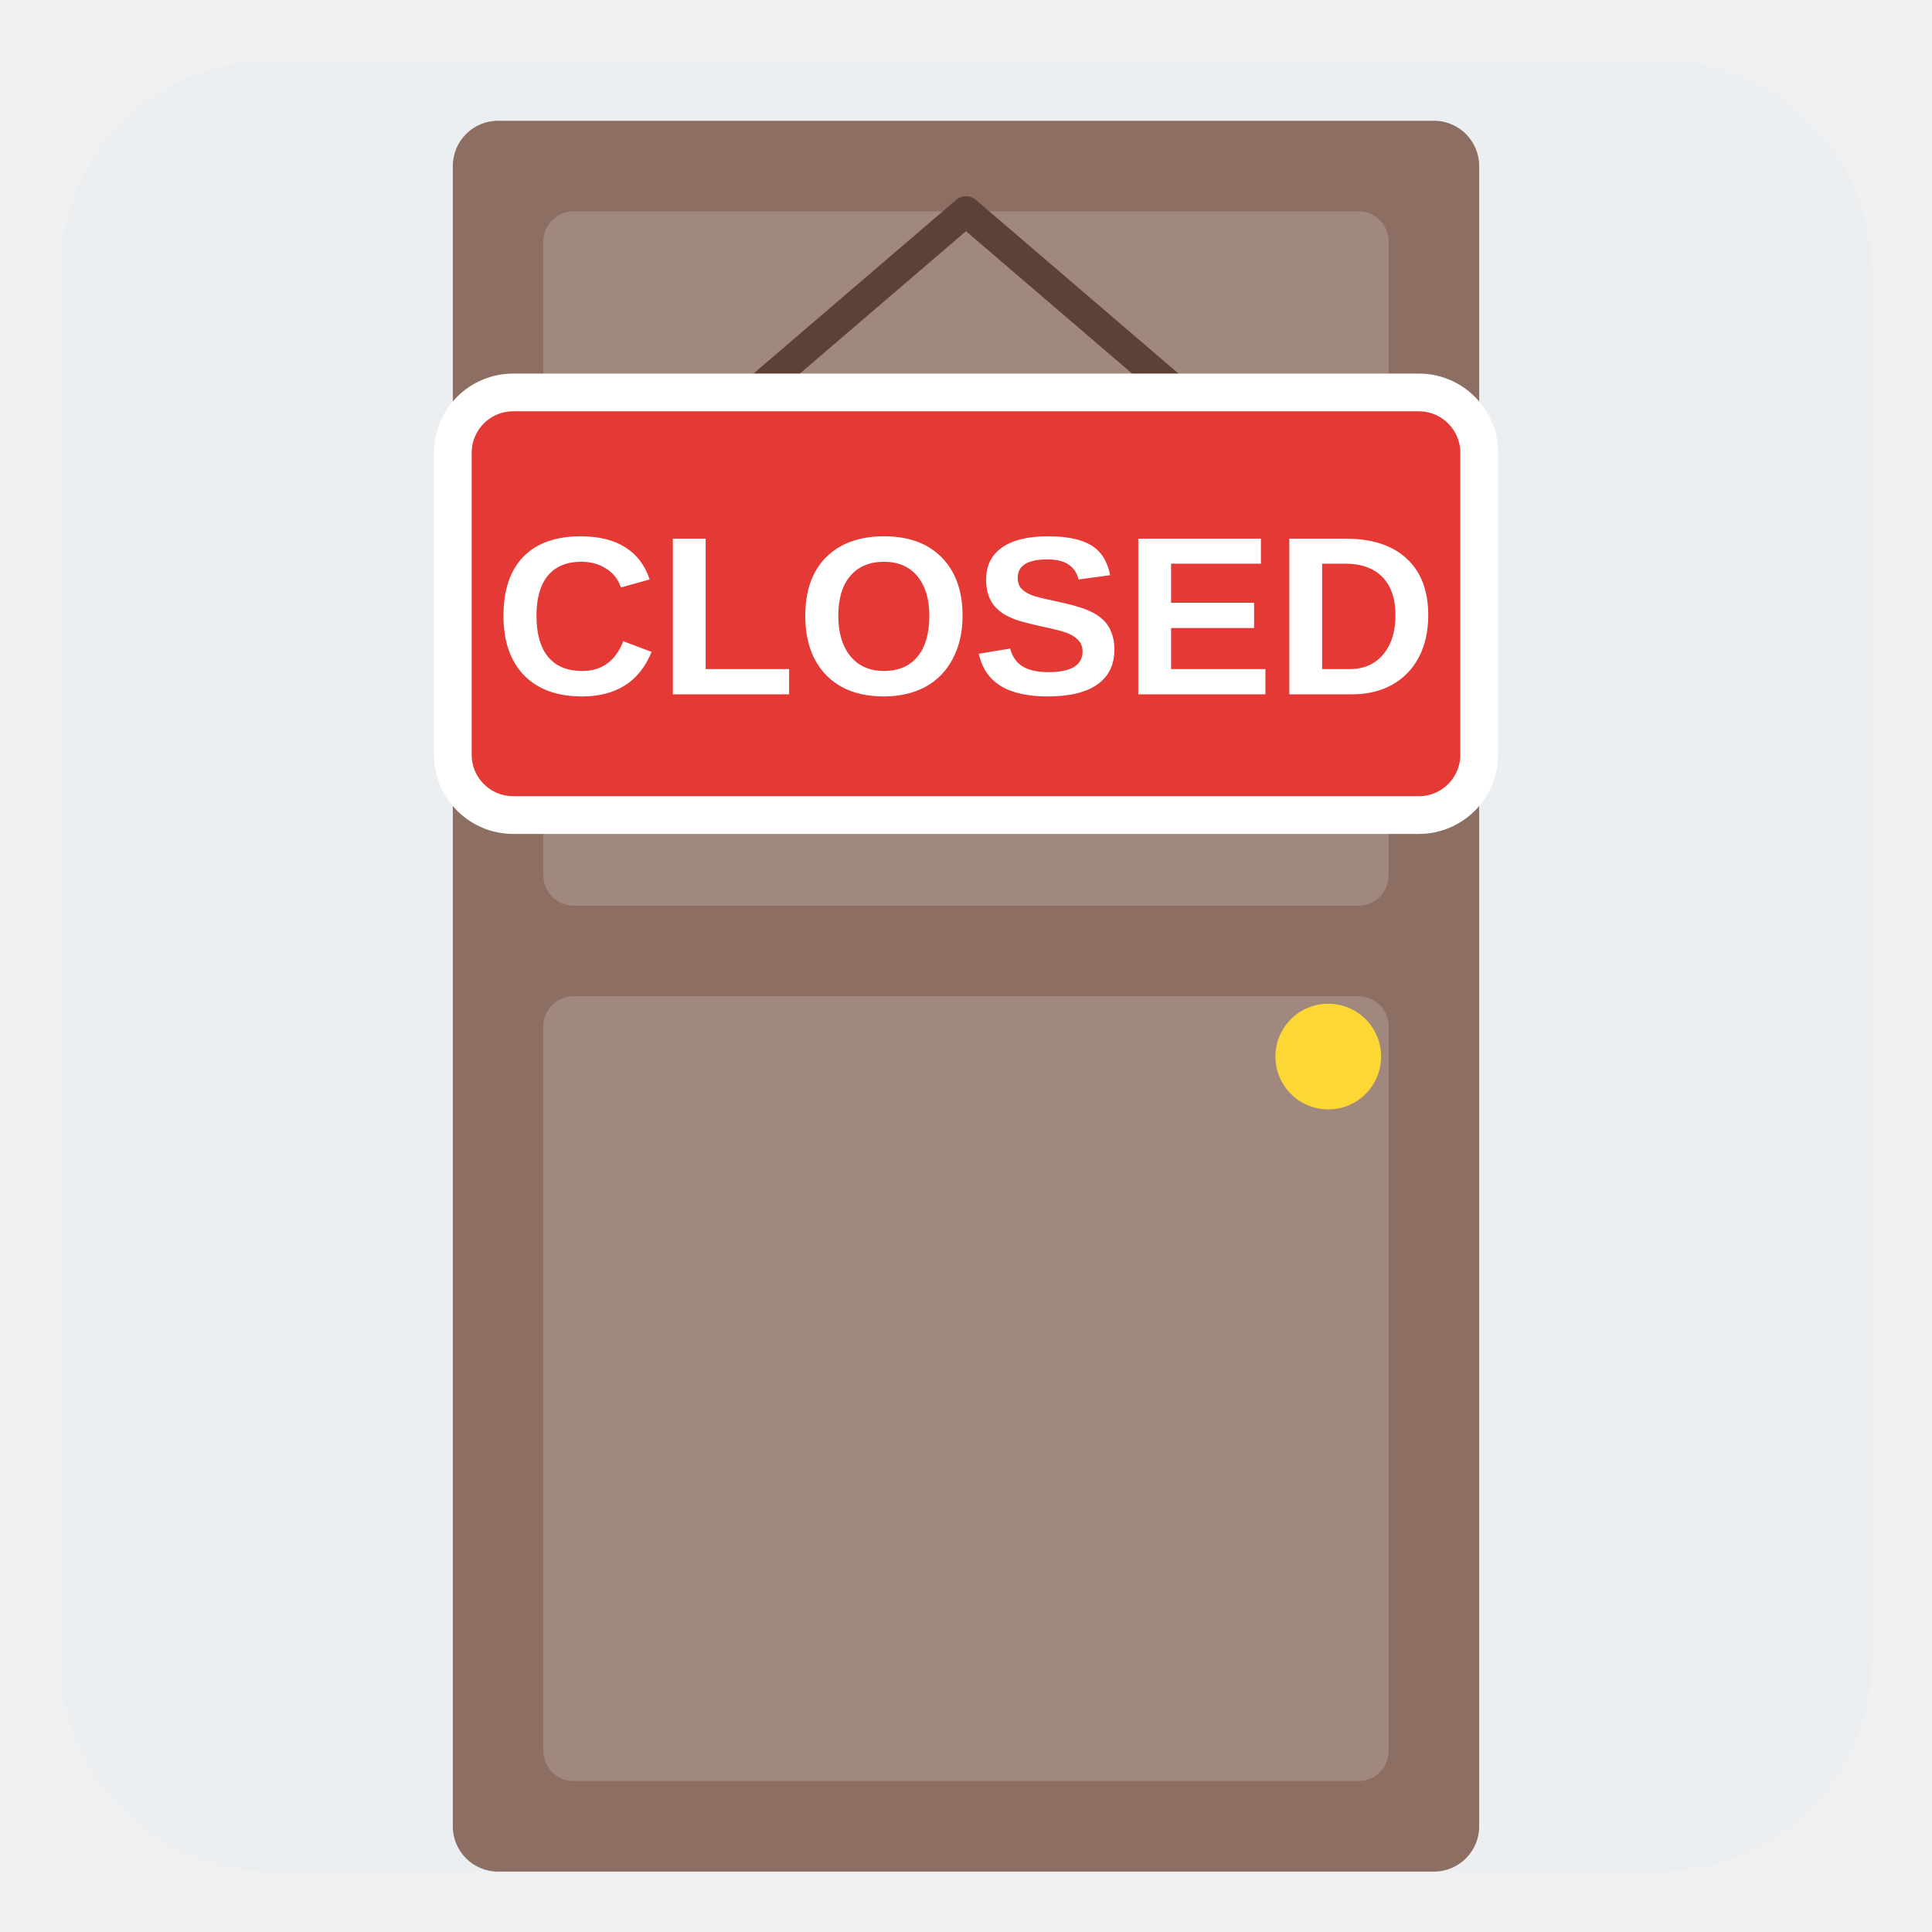
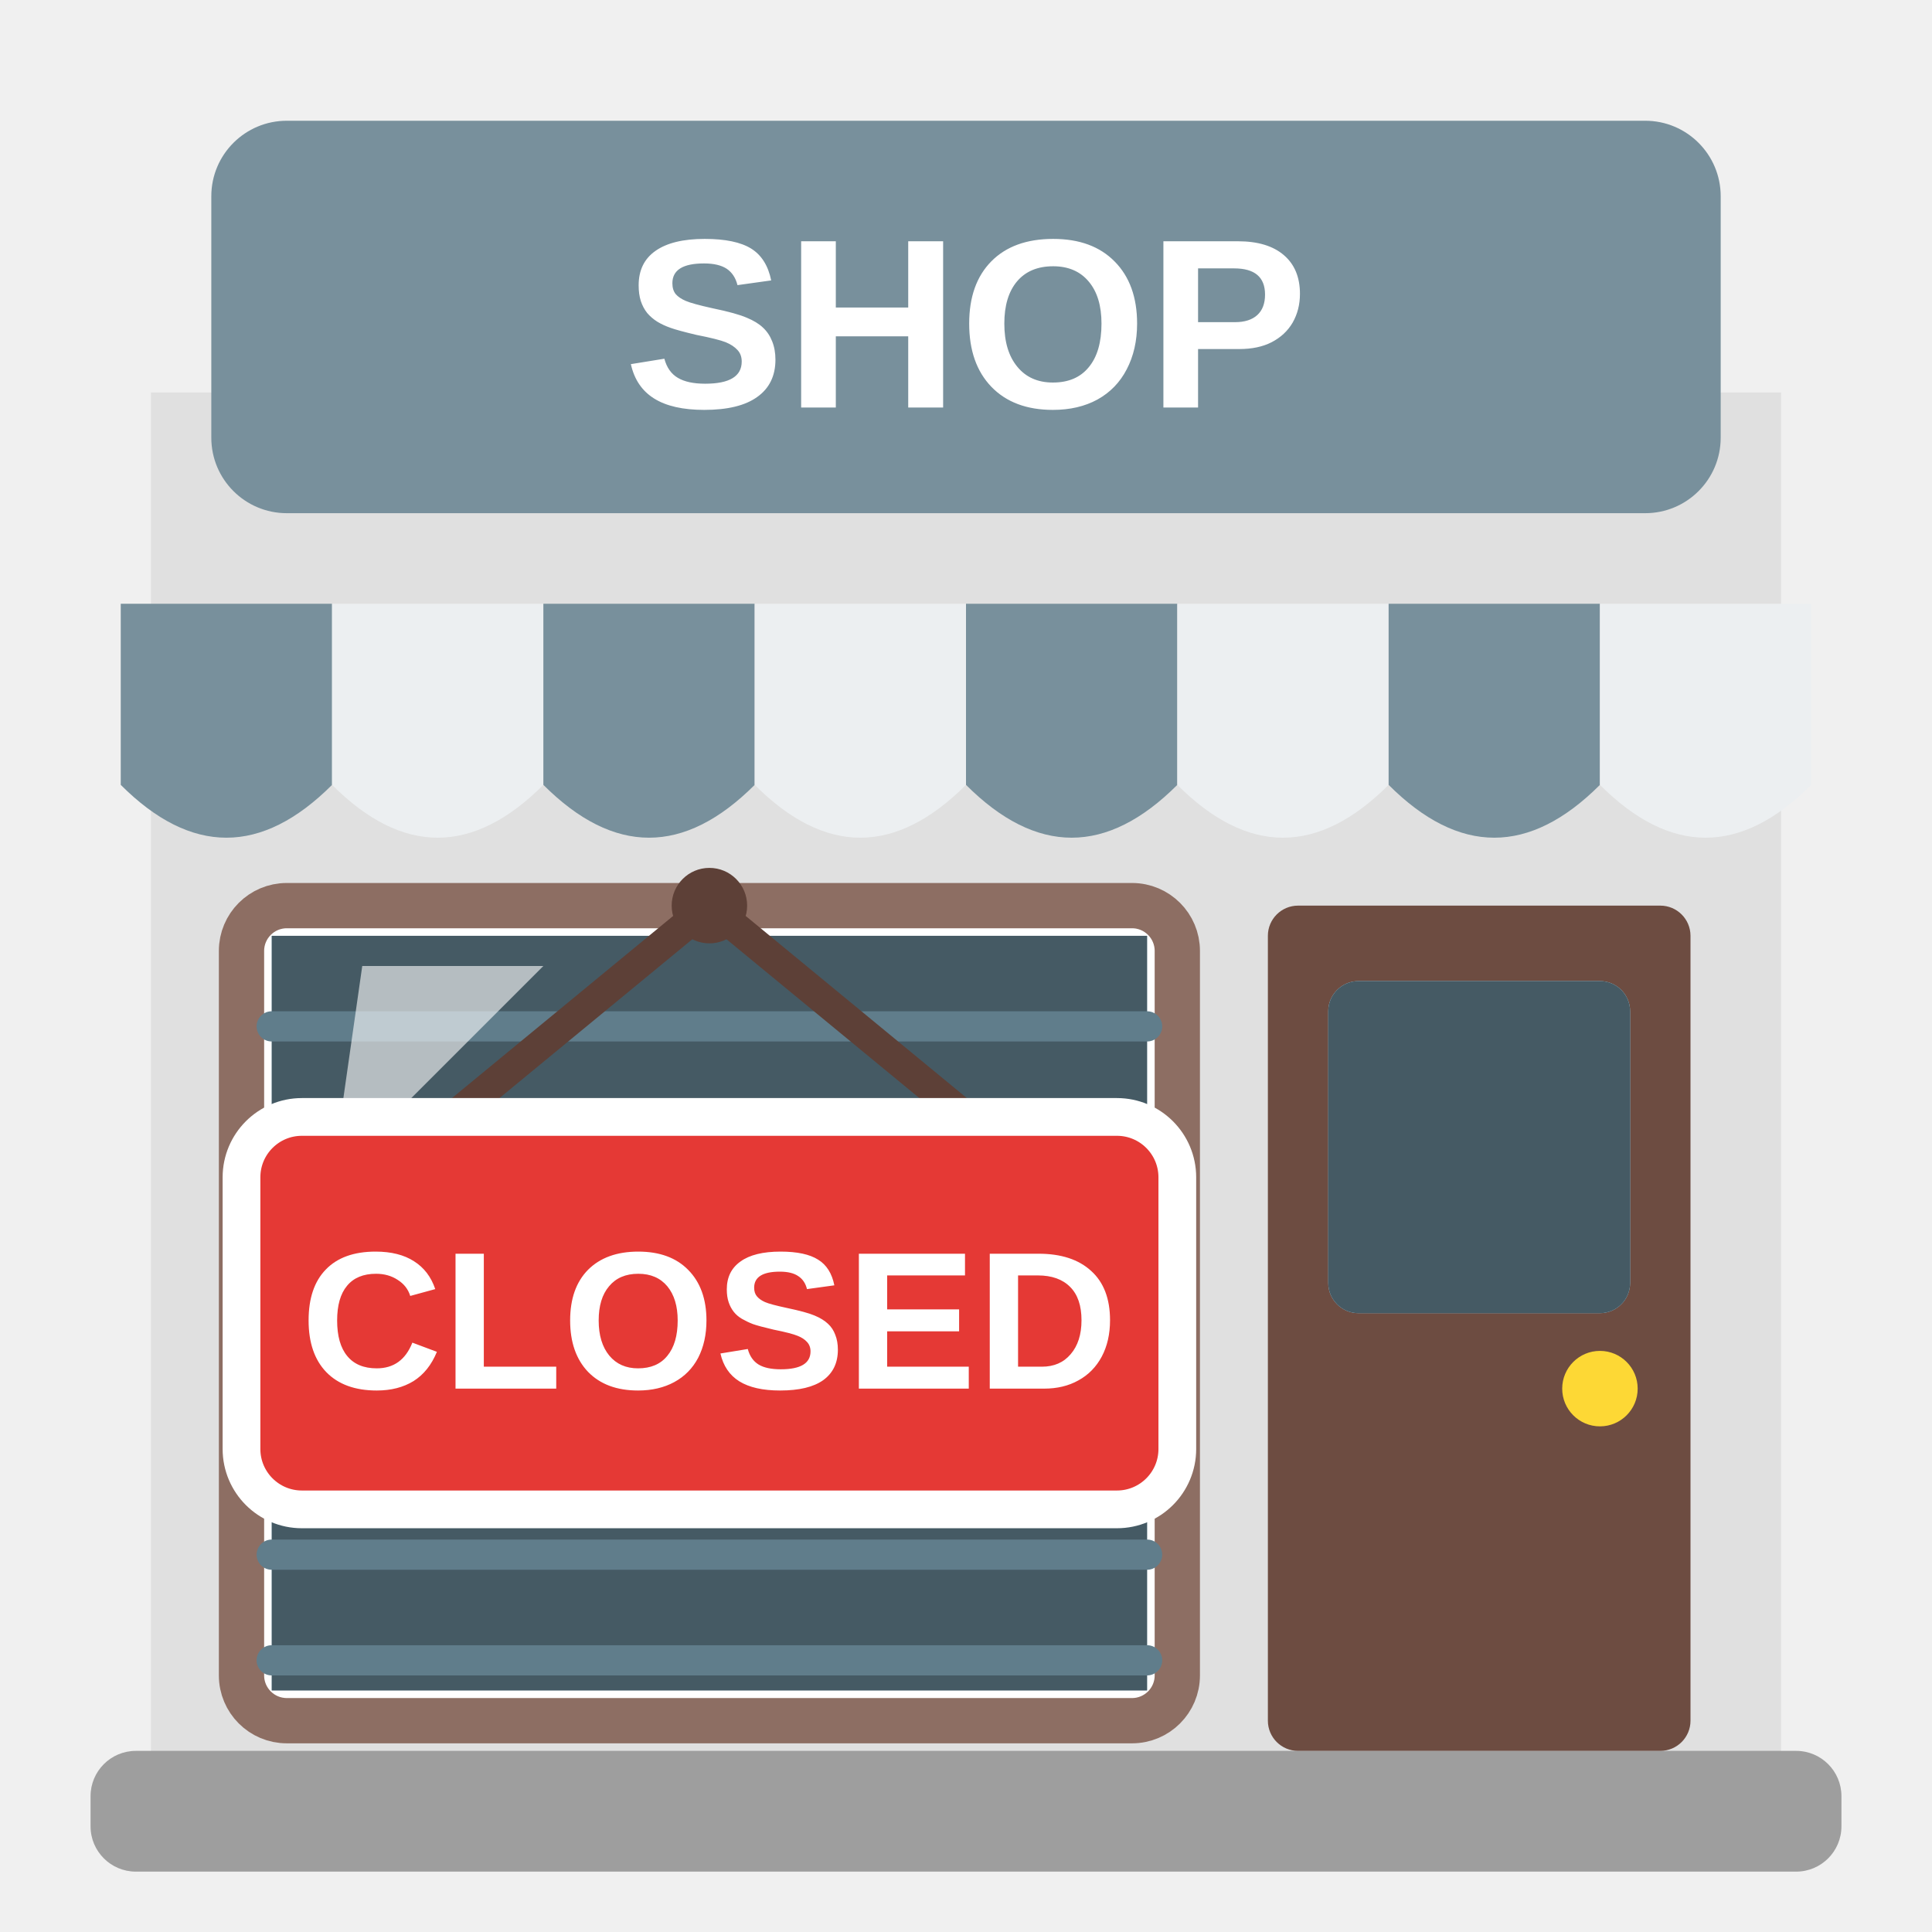
<svg xmlns="http://www.w3.org/2000/svg" viewBox="0 0 128 128" width="128" height="128">
-   <rect x="4" y="4" width="120" height="120" rx="14" fill="#ECEFF1" />
-   <rect x="30" y="8" width="68" height="116" rx="3" fill="#8D6E63" />
-   <rect x="36" y="14" width="56" height="46" rx="2" fill="#A1887F" />
-   <rect x="36" y="66" width="56" height="52" rx="2" fill="#A1887F" />
-   <circle cx="88" cy="70" r="3.5" fill="#FDD835" />
-   <path d="M50,26 L64,14 L78,26" fill="none" stroke="#5D4037" stroke-width="2" stroke-linecap="round" stroke-linejoin="round" />
-   <rect x="30" y="26" width="68" height="28" rx="4" fill="#E53935" stroke="#FFFFFF" stroke-width="2.5" />
-   <text x="64" y="46" font-family="Arial Rounded MT Bold, Arial, Helvetica, sans-serif" font-size="15" font-weight="800" fill="#FFFFFF" text-anchor="middle">CLOSED</text>
+   <rect x="10" y="26" width="108" height="94" rx="0" fill="#E0E0E0" />
+   <rect x="6" y="116" width="116" height="8" rx="3" fill="#9E9E9E" />
+   <rect x="14" y="8" width="100" height="26" rx="5" fill="#78909C" />
+   <text x="64" y="27" font-family="Arial Rounded MT Bold, Arial, Helvetica, sans-serif" font-size="16" font-weight="800" fill="#FFFFFF" text-anchor="middle">SHOP</text>
+   <path d="M8,40 h14 v12 q-7,7 -14,0 z" fill="#78909C" />
+   <path d="M22,40 h14 v12 q-7,7 -14,0 z" fill="#ECEFF1" />
+   <path d="M36,40 h14 v12 q-7,7 -14,0 z" fill="#78909C" />
+   <path d="M50,40 h14 v12 q-7,7 -14,0 z" fill="#ECEFF1" />
+   <path d="M64,40 h14 v12 q-7,7 -14,0 z" fill="#78909C" />
+   <path d="M78,40 h14 v12 q-7,7 -14,0 z" fill="#ECEFF1" />
+   <path d="M92,40 h14 v12 q-7,7 -14,0 z" fill="#78909C" />
+   <path d="M106,40 h14 v12 q-7,7 -14,0 z" fill="#ECEFF1" />
+   <rect x="16" y="60" width="62" height="54" rx="3" fill="#FFFFFF" stroke="#8D6E63" stroke-width="3" />
+   <rect x="18" y="62" width="58" height="50" rx="0" fill="#E3F2FD" />
+   <rect x="18" y="62" width="58" height="50" rx="0" fill="#455A64" />
+   <line x1="18" y1="68" x2="76" y2="68" stroke="#607D8B" stroke-width="2" stroke-linecap="round" />
+   <line x1="18" y1="75" x2="76" y2="75" stroke="#607D8B" stroke-width="2" stroke-linecap="round" />
+   <line x1="18" y1="82" x2="76" y2="82" stroke="#607D8B" stroke-width="2" stroke-linecap="round" />
+   <line x1="18" y1="89" x2="76" y2="89" stroke="#607D8B" stroke-width="2" stroke-linecap="round" />
+   <line x1="18" y1="96" x2="76" y2="96" stroke="#607D8B" stroke-width="2" stroke-linecap="round" />
+   <line x1="18" y1="103" x2="76" y2="103" stroke="#607D8B" stroke-width="2" stroke-linecap="round" />
+   <line x1="18" y1="110" x2="76" y2="110" stroke="#607D8B" stroke-width="2" stroke-linecap="round" />
+   <path d="M24,64 L36,64 L22,78 Z" fill="#fff" opacity=".6" />
+   <rect x="84" y="60" width="28" height="56" rx="2" fill="#6D4C41" />
+   <rect x="88" y="65" width="20" height="22" rx="2" fill="#B3E5FC" />
+   <circle cx="106" cy="92" r="2.5" fill="#FDD835" />
+   <rect x="88" y="65" width="20" height="22" rx="2" fill="#455A64" />
+   <line x1="47" y1="60" x2="30" y2="74" stroke="#5D4037" stroke-width="2" stroke-linecap="round" />
+   <line x1="47" y1="60" x2="64" y2="74" stroke="#5D4037" stroke-width="2" stroke-linecap="round" />
+   <circle cx="47" cy="60" r="2.5" fill="#5D4037" />
+   <rect x="16" y="74" width="62" height="26" rx="4" fill="#E53935" stroke="#FFFFFF" stroke-width="2.5" />
+   <text x="47" y="92" font-family="Arial Rounded MT Bold, Arial, Helvetica, sans-serif" font-size="13" font-weight="800" fill="#FFFFFF" text-anchor="middle">CLOSED</text>
</svg>
